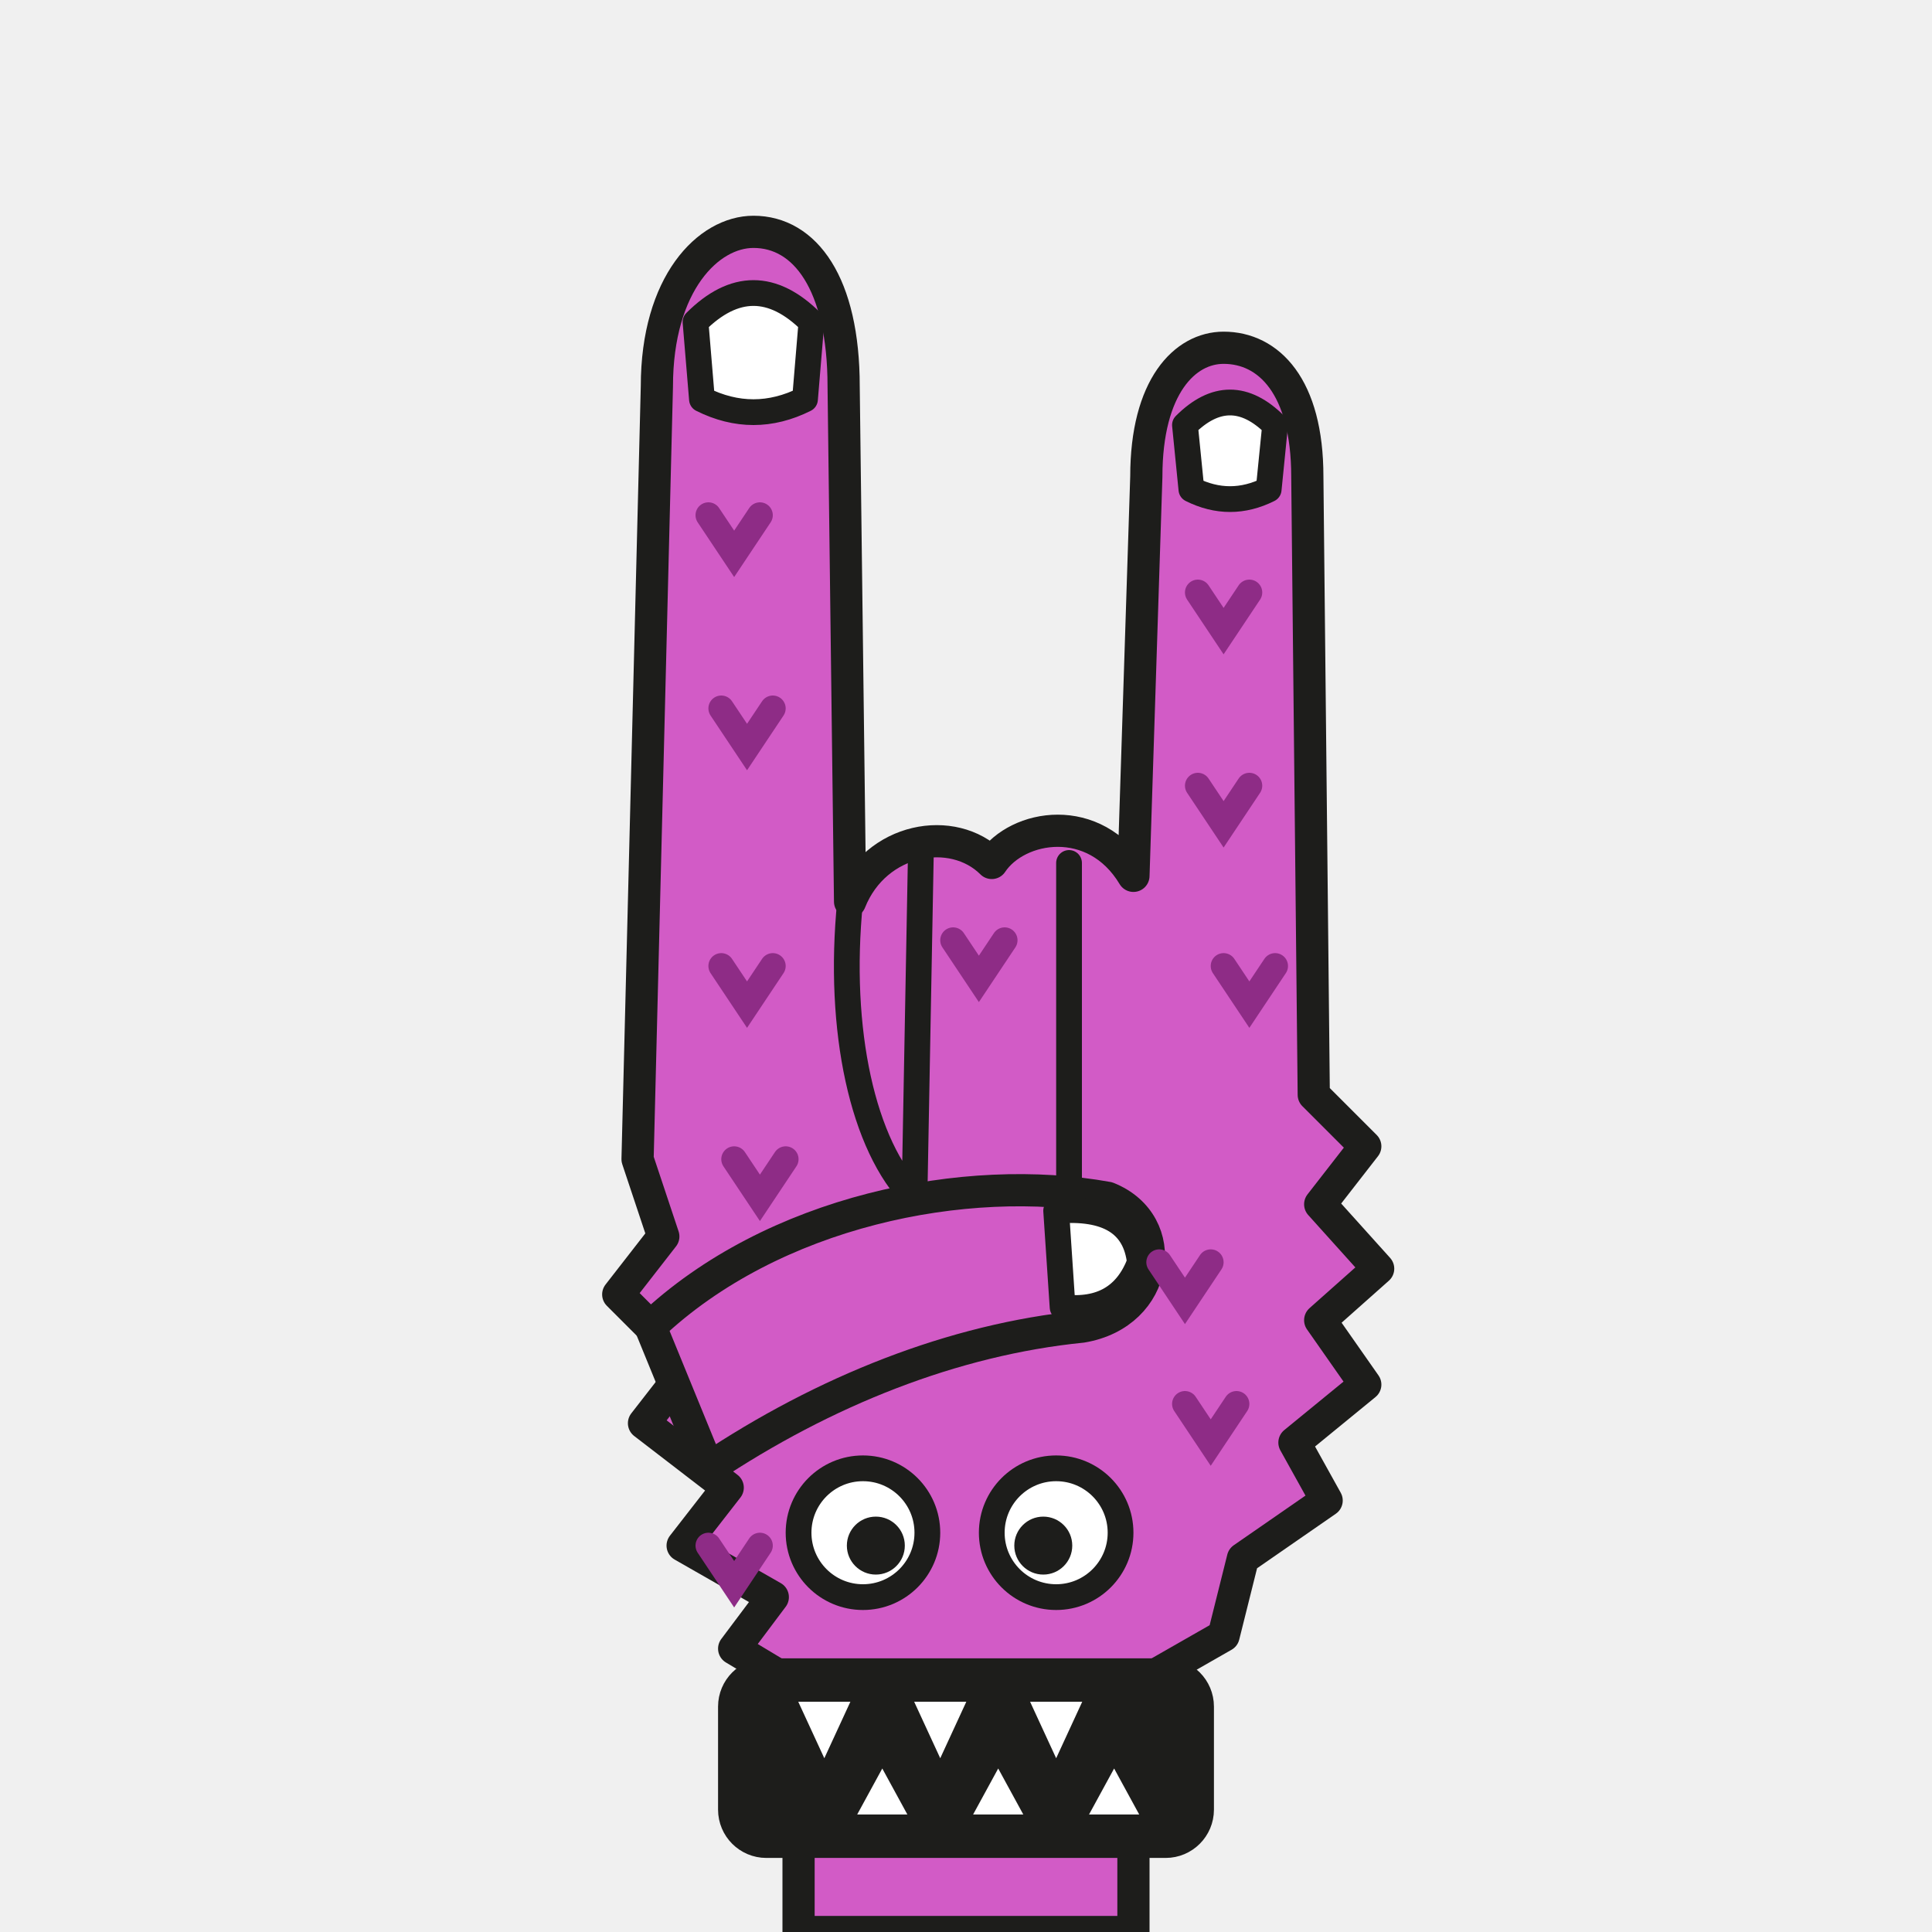
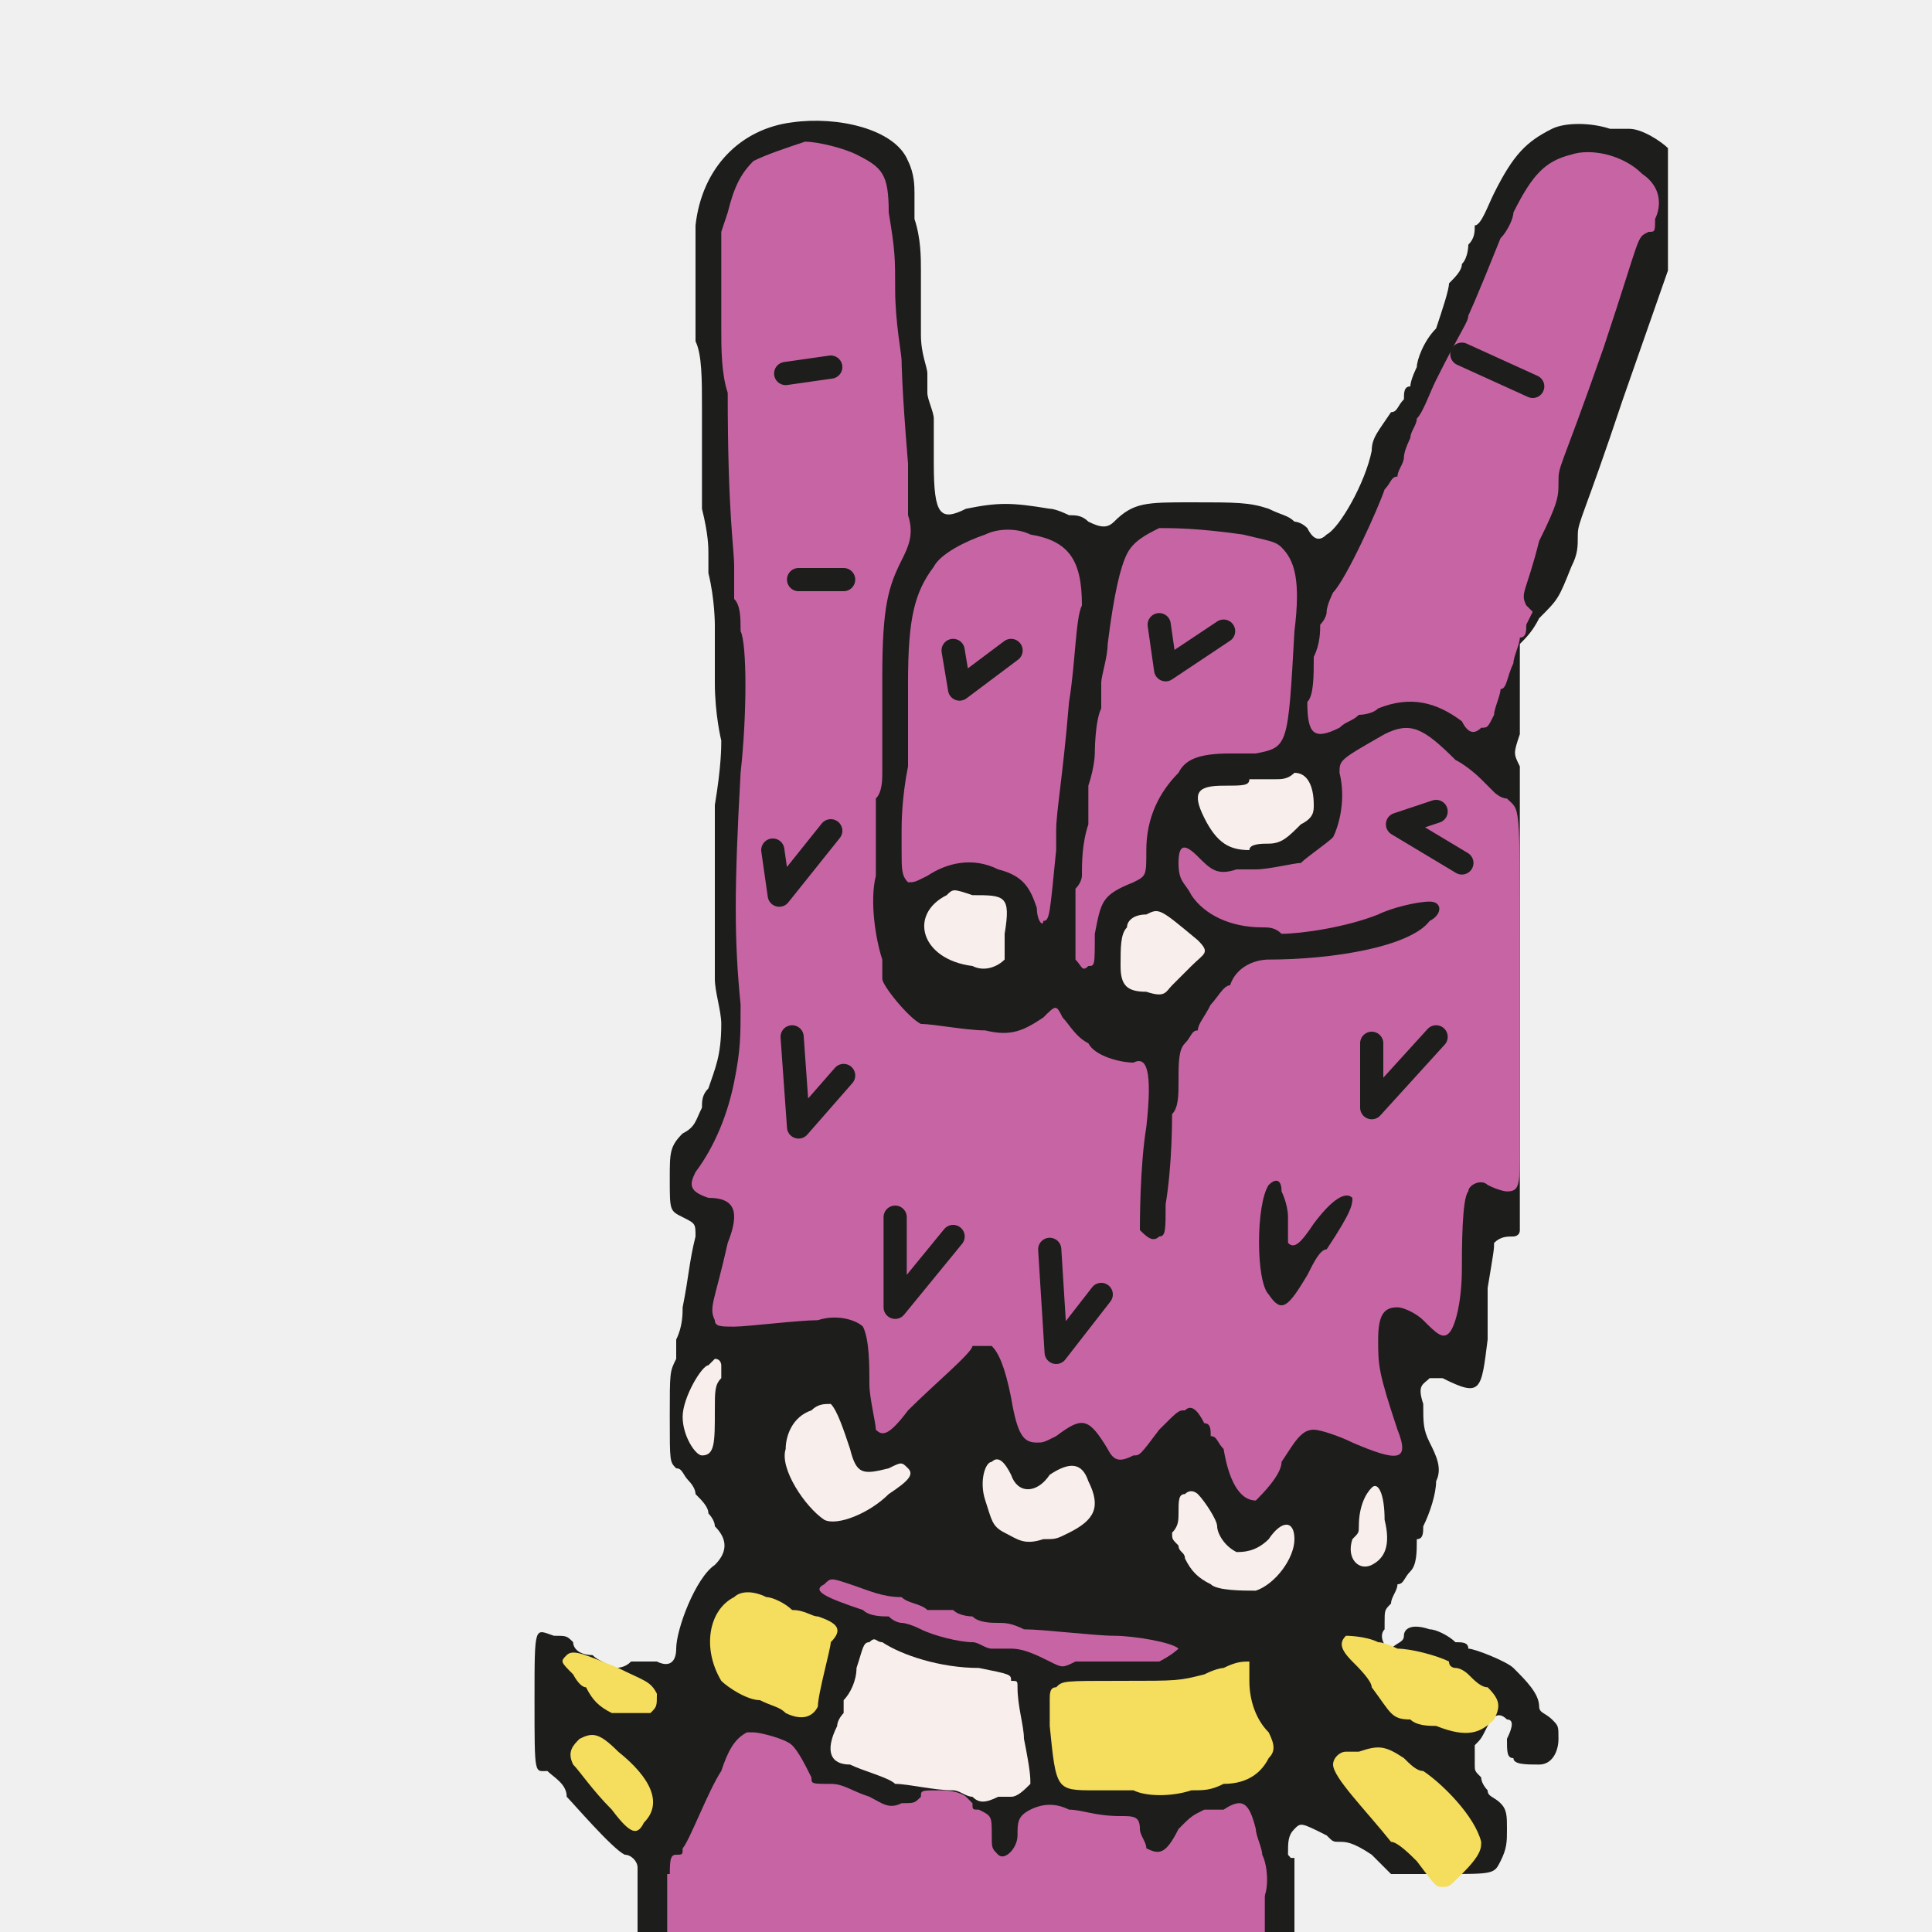
<svg xmlns="http://www.w3.org/2000/svg" viewBox="0 0 300 300" width="300" height="300">
-   <g stroke="#1d1d1b" stroke-width="5" stroke-linejoin="round" stroke-linecap="round">
-     <path fill="#D25BC6" d="M124 300L124 262L114 256L120 248L106 240L113 231L100 221L107 212L96 201L103 192L99 180L102 60C102 44 110 36 117 36C125 36 131 44 131 60L132 140C136 130 148 128 154 134C158 128 170 126 176 136L178 74C178 60 184 54 190 54C197 54 203 60 203 74L204 170L212 178L205 187L214 197L205 205L212 215L201 224L206 233L193 242L190 254L176 262L176 300Z" />
-     <path fill="#fff" stroke-width="4" d="M108 50q9-9 18 0l-1 12q-8 4-16 0zM184 66q7-7 14 0l-1 10q-6 3-12 0z" />
-     <path fill="none" stroke-width="4" d="M143 132L142 186M166 134L166 184M132 140C130 160 134 178 142 186" />
-     <path fill="#D25BC6" d="M101 206C120 188 150 182 172 186C182 190 180 204 168 206C148 208 128 216 110 228Z" />
-     <path fill="#fff" stroke-width="4" d="M164 188q12-1 13 8q-3 8-12 7z" />
-     <rect x="114" y="260" width="72" height="26" rx="5" fill="#1d1d1b" />
-     <path fill="#fff" stroke-width="2.5" d="M122 263l6 13l6-13zM140 263l6 13l6-13zM158 263l6 13l6-13zM131 283l6-11l6 11zM149 283l6-11l6 11zM167 283l6-11l6 11z" />
-     <circle cx="134" cy="238" r="10" fill="#fff" stroke-width="4" />
-     <circle cx="164" cy="238" r="10" fill="#fff" stroke-width="4" />
-   </g>
-   <g fill="#1d1d1b">
-     <circle cx="136" cy="240" r="4.5" />
-     <circle cx="162" cy="240" r="4.5" />
-   </g>
-   <g fill="none" stroke="#8E2C86" stroke-width="4" stroke-linecap="round">
-     <path d="M110 80l4 6l4-6M112 110l4 6l4-6M186 92l4 6l4-6M186 122l4 6l4-6M190 150l4 6l4-6M112 150l4 6l4-6M114 180l4 6l4-6M184 218l4 6l4-6M110 240l4 6l4-6M148 146l4 6l4-6M180 196l4 6l4-6" />
-   </g>
+   <path fill="#c765a4" d="M103.2 288.5H196.8V312H103.2z" />
+   <path fill="#1d1d1b" d="M99 288.5H103.6V312H99z" />
+   <path fill="#1d1d1b" d="M196.4 288.5H201V312H196.4z" />
+   <path fill="#1d1d1b" d="M123 19c-8 1-14 7-15 16 0 5 0 7 0 18 1 2 1 6 1 10 0 5 0 8 0 9 0 0 0 3 0 7 1 4 1 6 1 7 0 0 0 2 0 3 1 4 1 8 1 8 0 1 0 4 0 9 0 5 1 9 1 9 0 1 0 4-1 10 0 12 0 23 0 27 0 2 1 5 1 7 0 5-1 7-2 10-1 1-1 2-1 3-1 2-1 3-3 4-2 2-2 3-2 7 0 5 0 5 2 6 2 1 2 1 2 3-1 4-1 6-2 11 0 1 0 3-1 5 0 1 0 2 0 3-1 2-1 2-1 9 0 7 0 7 1 8 1 0 1 1 2 2 0 0 1 1 1 2 1 1 2 2 2 3 0 0 1 1 1 2 2 2 2 4 0 6-3 2-6 10-6 13 0 2-1 3-3 2-2 0-3 0-4 0-1 1-2 1-3 1-1-1-2-1-3-2-2 0-3-1-3-2-1-1-1-1-3-1-3-1-3-2-3 10 0 12 0 11 2 11 1 1 3 2 3 4 1 1 7 8 9 9 1 0 2 1 2 2 0 0 0 1 1 1 0 0 100 0 100 0 1-1 1-2 0-3 0-2 0-3 1-4 1-1 1-1 5 1 1 1 1 1 2 1 1 0 2 0 5 2 1 1 2 2 2 2l1 1 8 0c8 0 8 0 9-2 1-2 1-3 1-5 0-2 0-3-1-4-1-1-2-1-2-2 0 0-1-1-1-2-1-1-1-1-1-2 0-1 0-2 0-3 1-1 1-1 2-3 1-2 2-2 3-1 1 0 1 1 0 3 0 2 0 3 1 3 0 1 2 1 4 1 2 0 3-2 3-4 0-2 0-2-1-3-1-1-2-1-2-2 0-2-2-4-4-6-1-1-6-3-7-3 0-1-1-1-2-1-1-1-3-2-4-2-3-1-4 0-4 1 0 1-1 1-2 2-1 0-2-2-1-3 0 0 0-1 0-1 0-2 0-2 1-3 0-1 1-2 1-3 1 0 1-1 2-2 1-1 1-3 1-5 1 0 1-1 1-2 1-2 2-5 2-7 1-2 0-4-1-6-1-2-1-3-1-6-1-3 0-3 1-4 0 0 1 0 2 0 6 3 6 2 7-6 0-2 0-4 0-4 0-1 0-2 0-4 1-6 1-6 1-7 1-1 2-1 3-1 0 0 1 0 1-1 0-1 0-70 0-72-1-2-1-2 0-5 0 0 0-3 0-7 0-4 0-7 0-7 1-1 2-2 3-4 3-3 3-3 5-8 1-2 1-3 1-5 0-2 1-3 7-21l7-20 0-9c0-7 0-9 0-10-1-1-4-3-6-3 0 0-1 0-3 0-3-1-7-1-9 0-4 2-6 4-9 10-1 2-2 5-3 5 0 1 0 2-1 3 0 0 0 2-1 3 0 1-1 2-2 3 0 1-1 4-2 7-2 2-3 5-3 6 0 0-1 2-1 3-1 0-1 1-1 2-1 1-1 2-2 2-2 3-3 4-3 6-1 5-5 12-7 13-1 1-2 1-3-1-1-1-2-1-2-1-1-1-2-1-4-2-3-1-5-1-12-1-7 0-9 0-12 3-1 1-2 1-4 0-1-1-2-1-3-1 0 0-2-1-3-1-6-1-8-1-13 0-4 2-5 1-5-7 0-4 0-5 0-7 0-1-1-3-1-4 0-1 0-2 0-3 0-1-1-3-1-6 0-2 0-5 0-6 0-1 0-3 0-4 0-2 0-5-1-8 0-1 0-3 0-4 0-1 0-3-1-5-2-5-11-7-18-6zm130 23c0 0-1 4-3 8-2 5-3 9-3 10-1 1-1 2 0 1 0 0 7-17 7-18 0-2 0-2-1-1z" />
+   <path fill="#c765a4" fill-rule="evenodd" d="M125 22c-3 1-6 2-8 3-2 2-3 4-4 8l-1 3 0 5c0 4 0 7 0 10 0 3 0 7 1 10 0 19 1 24 1 27 0 1 0 4 0 5 1 1 1 3 1 5 1 2 1 13 0 22-1 18-1 26 0 36 0 5 0 7-1 12-1 5-3 10-6 14-1 2-1 3 2 4 4 0 5 2 3 7-2 9-3 10-2 12 0 1 1 1 3 1 2 0 10-1 13-1 3-1 6 0 7 1 1 2 1 6 1 9 0 2 1 6 1 7 1 1 2 1 5-3 4-4 10-9 10-10 1 0 2 0 3 0 1 1 2 3 3 8 1 6 2 7 4 7 1 0 1 0 3-1 4-3 5-3 8 2 1 2 2 2 4 1 1 0 1 0 4-4 3-3 3-3 4-3 1-1 2 0 3 2 1 0 1 1 1 2 1 0 1 1 2 2 1 6 3 8 5 8 1-1 4-4 4-6 2-3 3-5 5-5 1 0 4 1 6 2 7 3 9 3 7-2-3-9-3-10-3-14 0-4 1-5 3-5 1 0 3 1 4 2 2 2 3 3 4 2 1-1 2-5 2-10 0-3 0-11 1-12 0-1 2-2 3-1 2 1 3 1 3 1 2 0 2-1 2-7 0-3 0-6 0-8 0-1 0-10 0-23 0-23 0-21-2-23-1 0-2-1-2-1 0 0-1-1-2-2 0 0-2-2-4-3-5-5-7-6-11-4-7 4-7 4-7 6 1 4 0 8-1 10-1 1-4 3-5 4-1 0-5 1-7 1 0 0-2 0-3 0-3 1-4 0-6-2-2-2-3-2-3 1 0 3 1 3 2 5 2 3 6 5 11 5 1 0 2 0 3 1 3 0 10-1 15-3 2-1 6-2 8-2 2 0 2 2 0 3-3 4-15 6-25 6-2 0-5 1-6 4-1 0-2 2-3 3-1 2-2 3-2 4-1 0-1 1-2 2-1 1-1 3-1 6 0 2 0 4-1 5 0 1 0 8-1 14 0 4 0 5-1 5-1 1-2 0-3-1 0-1 0-10 1-16 1-9 0-11-2-10-2 0-6-1-7-3-2-1-3-3-4-4-1-2-1-2-3 0-3 2-5 3-9 2-3 0-8-1-10-1-2-1-6-6-6-7 0 0 0-1 0-3-1-3-2-9-1-13 0-1 0-4 0-6 0-2 0-4 0-6 1-1 1-3 1-4 0-1 0-3 0-4 0-3 0-5 0-11 0-11 1-14 3-18 1-2 2-4 1-7 0-1 0-4 0-8-1-12-1-16-1-16 0-1-1-6-1-11 0-5 0-6-1-12 0-6-1-7-5-9-2-1-6-2-8-2zm119 2c-4 1-6 3-9 9 0 1-1 3-2 4-4 10-5 12-5 12 0 1-1 2-5 10-1 2-2 5-3 6 0 1-1 2-1 3 0 0-1 2-1 3 0 1-1 2-1 3-1 0-1 1-2 2-1 3-6 14-8 16 0 0-1 2-1 3 0 1-1 2-1 2 0 1 0 3-1 5 0 3 0 6-1 7 0 5 1 6 5 4 1-1 2-1 3-2 0 0 2 0 3-1 5-2 9-1 13 2 1 2 2 2 3 1 1 0 1 0 2-2 0-1 1-3 1-4 1 0 1-2 2-4 0-1 1-3 1-4 1 0 1-1 1-2l1-2-1-1c-1-2 0-2 2-10 3-6 3-7 3-9 0-3 0-1 7-21 6-18 5-17 7-18 1 0 1 0 1-2 1-2 1-5-2-7-3-3-8-4-11-3zm-64 58c-2 1-4 2-5 4-1 2-2 6-3 14 0 2-1 5-1 6 0 1 0 3 0 4-1 2-1 7-1 7 0 0 0 2-1 5 0 2 0 5 0 6-1 3-1 6-1 8 0 0 0 1-1 2 0 2 0 10 0 11 1 1 1 2 2 1 1 0 1 0 1-5 1-5 1-6 6-8 2-1 2-1 2-5 0-5 2-9 5-12 1-2 3-3 8-3 1 0 3 0 4 0 5-1 5-1 6-19 1-8 0-11-2-13-1-1-2-1-6-2-7-1-11-1-13-1zm-27 1c-3 1-7 3-8 5-3 4-4 8-4 18 0 3 0 9 0 13-1 5-1 9-1 10 0 0 0 2 0 3 0 3 0 4 1 5 1 0 1 0 3-1 3-2 7-3 11-1 4 1 5 3 6 6 0 2 1 3 1 2 1 0 1-1 2-11 0-1 0-2 0-3 0-3 1-8 2-20 1-6 1-13 2-15 0-7-2-10-8-11-2-1-5-1-7 0zm44 101c-2 3-2 15 0 17 2 3 3 2 6-3 1-2 2-4 3-4 4-6 4-7 4-8-1-1-3 0-6 4-2 3-3 4-4 3 0-1 0-1 0-4 0-2-1-4-1-4 0-2-1-2-2-1zm-69 62c-2 1 0 2 6 4 1 1 3 1 4 1 1 1 2 1 2 1 0 0 1 0 3 1 2 1 6 2 8 2 1 0 2 1 3 1 1 0 2 0 3 0 2 0 4 1 6 2 2 1 2 1 4 0 1 0 1 0 6 0 4 0 6 0 7 0 2-1 3-2 3-2-1-1-7-2-10-2-3 0-11-1-14-1-2-1-3-1-4-1-1 0-3 0-4-1 0 0-2 0-3-1-1 0-3 0-4 0-1-1-3-1-4-2-3 0-5-1-8-2-3-1-3-1-4 0zm-12 23c-2 1-3 3-4 6-2 3-5 11-6 12 0 1 0 1-1 1-1 0-1 1-1 4 0 2 0 2 0 3l1 0 45 0 45 0 1 0c1-1 1-5 0-7 0-1-1-3-1-4-1-4-2-5-5-3-1 0-2 0-3 0-2 1-2 1-4 3-2 4-3 4-5 3 0-1-1-2-1-3 0-2-1-2-3-2-4 0-6-1-8-1-2-1-4-1-6 0-2 1-2 2-2 4 0 2-2 4-3 3-1-1-1-1-1-3 0-3 0-3-2-4-1 0-1 0-1-1 0 0 0 0-1-1 0 0-1-1-4-1-3 0-3 0-3 1-1 1-1 1-3 1-2 1-3 0-5-1-3-1-4-2-6-2-3 0-3 0-3-1-1-2-2-4-3-5-1-1-5-2-6-2 0 0-1 0-1 0z" />
+   <path fill="#f5dd5d" fill-rule="evenodd" d="M114 248c-4 2-5 8-2 13 1 1 4 3 6 3 2 1 3 1 4 2 2 1 4 1 5-1 0-2 2-9 2-10 2-2 1-3-2-4-1 0-2-1-4-1-1-1-3-2-4-2-2-1-4-1-5 0zm95 6c-1 1-1 2 1 4 1 1 3 3 3 4 3 4 3 5 6 5 1 1 3 1 4 1 5 2 7 1 9-1 1-2 1-3-1-5-1 0-2-1-3-2 0 0-1-1-2-1 0 0-1 0-1-1-2-1-6-2-8-2 0 0-2-1-3-1-2-1-5-1-5-1zm-121 3c-1 1-1 1 1 3 0 0 1 2 2 2 1 2 2 3 4 4 1 0 6 0 6 0 1-1 1-1 1-3-1-2-2-2-6-4-5-2-7-3-8-2zm102 2c0 0-1 0-3 1-4 1-4 1-13 1-9 0-9 0-10 1-1 0-1 1-1 2 0 1 0 3 0 4 1 10 1 10 7 10l5 0 1 0c2 1 6 1 9 0 2 0 3 0 5-1 4 0 6-2 7-4 1-1 1-2 0-4-2-2-3-5-3-8 0-2 0-2 0-3-1 0-2 0-4 1zm-100 11c-1 1-2 2-1 4 1 1 3 4 6 7 3 4 4 4 5 2 3-3 1-7-4-11-3-3-4-3-6-2zm121 2c0 0-1 0-2 0-1 0-2 1-2 2 0 2 5 7 9 12 1 0 3 2 4 3 3 4 3 4 4 4 1 0 1 0 3-2 3-3 3-4 3-5-1-4-6-9-9-11-1 0-2-1-3-2-3-2-4-2-7-1z" />
+   <path fill="#f8eeec" fill-rule="evenodd" d="M201 120c-1 1-2 1-3 1-2 0-3 0-4 0 0 1-1 1-4 1-4 0-5 1-3 5 2 4 4 5 7 5 0-1 2-1 3-1 2 0 3-1 5-3 2-1 2-2 2-3 0-3-1-5-3-5zm-54 19c-6 3-4 10 4 11 2 1 4 0 5-1l0-1 0-3c1-6 0-6-5-6-3-1-3-1-4 0zm31 3c-2 0-3 1-3 2-1 1-1 3-1 6 0 3 1 4 4 4 3 1 3 0 4-1 1-1 2-2 3-3 2-2 3-2 1-4-6-5-6-5-8-4zm-68 70c-1 0-4 5-4 8 0 3 2 6 3 6 2 0 2-2 2-7 0-3 0-4 1-5 0-1 0-2 0-2 0 0 0-1-1-1 0 0 0 0-1 1zm16 7c-3 1-4 4-4 6-1 3 3 9 6 11 2 1 7-1 10-4 3-2 4-3 3-4-1-1-1-1-3 0-4 1-5 1-6-3-1-3-2-6-3-7-1 0-2 0-3 1zm28 8c-1 0-2 3-1 6 1 3 1 4 3 5 2 1 3 2 6 1 2 0 2 0 4-1 4-2 5-4 3-8-1-3-3-3-6-1-2 3-5 3-6 0-1-2-2-3-3-2zm59 4c-1 1-2 3-2 6 0 1 0 1-1 2-1 3 1 5 3 4 2-1 3-3 2-7 0-4-1-6-2-5zm-29 1c-1 0-1 1-1 3 0 1 0 2-1 3 0 1 0 1 1 2 0 1 1 1 1 2 1 2 2 3 4 4 1 1 5 1 7 1 3-1 6-5 6-8 0-3-2-3-4 0-2 2-4 2-5 2-2-1-3-3-3-4 0-1-2-4-3-5 0 0-1-1-2 0zm-49 23c-1 0-1 1-2 4 0 2-1 4-2 5 0 1 0 2 0 2 0 0-1 1-1 2-2 4-1 6 2 6 2 1 6 2 7 3 2 0 6 1 9 1 1 0 2 1 3 1 1 1 2 1 4 0 1 0 2 0 2 0 1 0 2-1 3-2 0-1 0-2-1-7 0-2-1-5-1-8 0-1 0-1-1-1 0-1 0-1-5-2-6 0-12-2-15-4-1 0-1-1-2 0z" />
+   <path fill="none" stroke="#1d1d1b" stroke-width="3.6" stroke-linecap="round" stroke-linejoin="round" d="M122 58L129 57M124 90L131 90M190 98L181 104L180 97M157 101L149 107L148 101M227 134L217 128L223 126M129 129L121 139L120 132M123 161L124 175L131 167M223 161L213 172L213 162M148 192L139 203L139 189M163 194L164 210L171 201M227 55L238 60" />
</svg>
